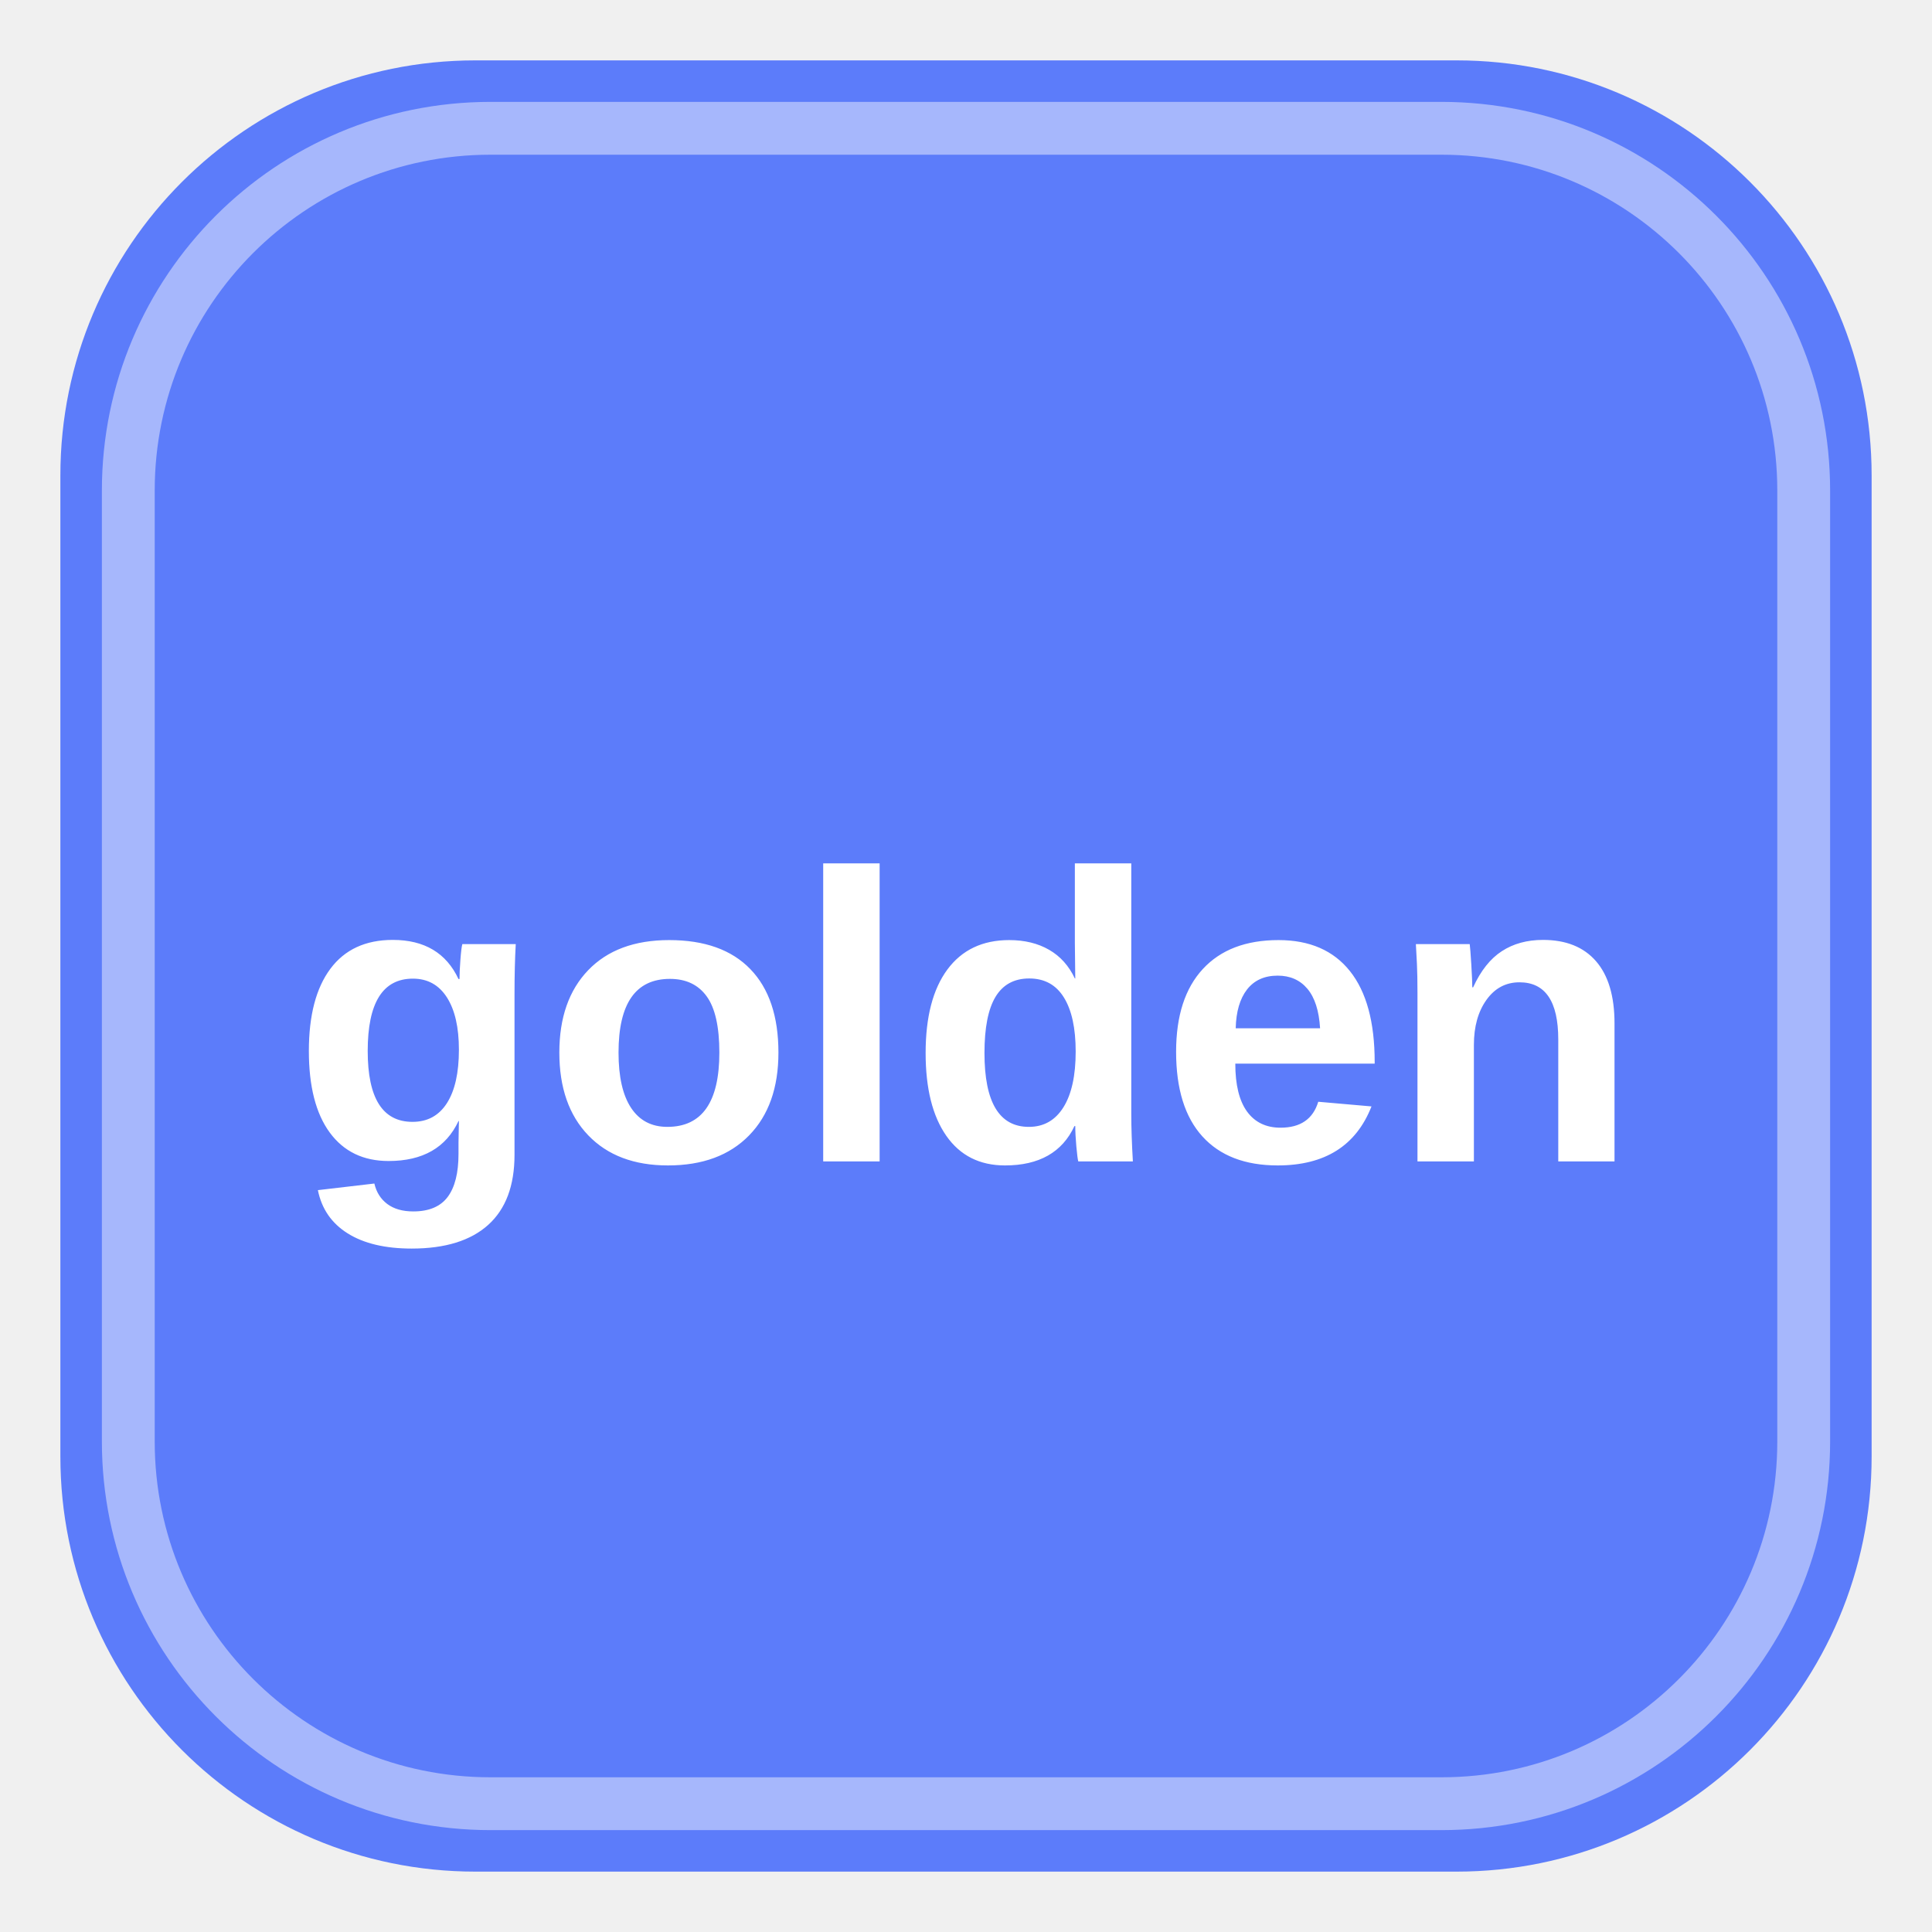
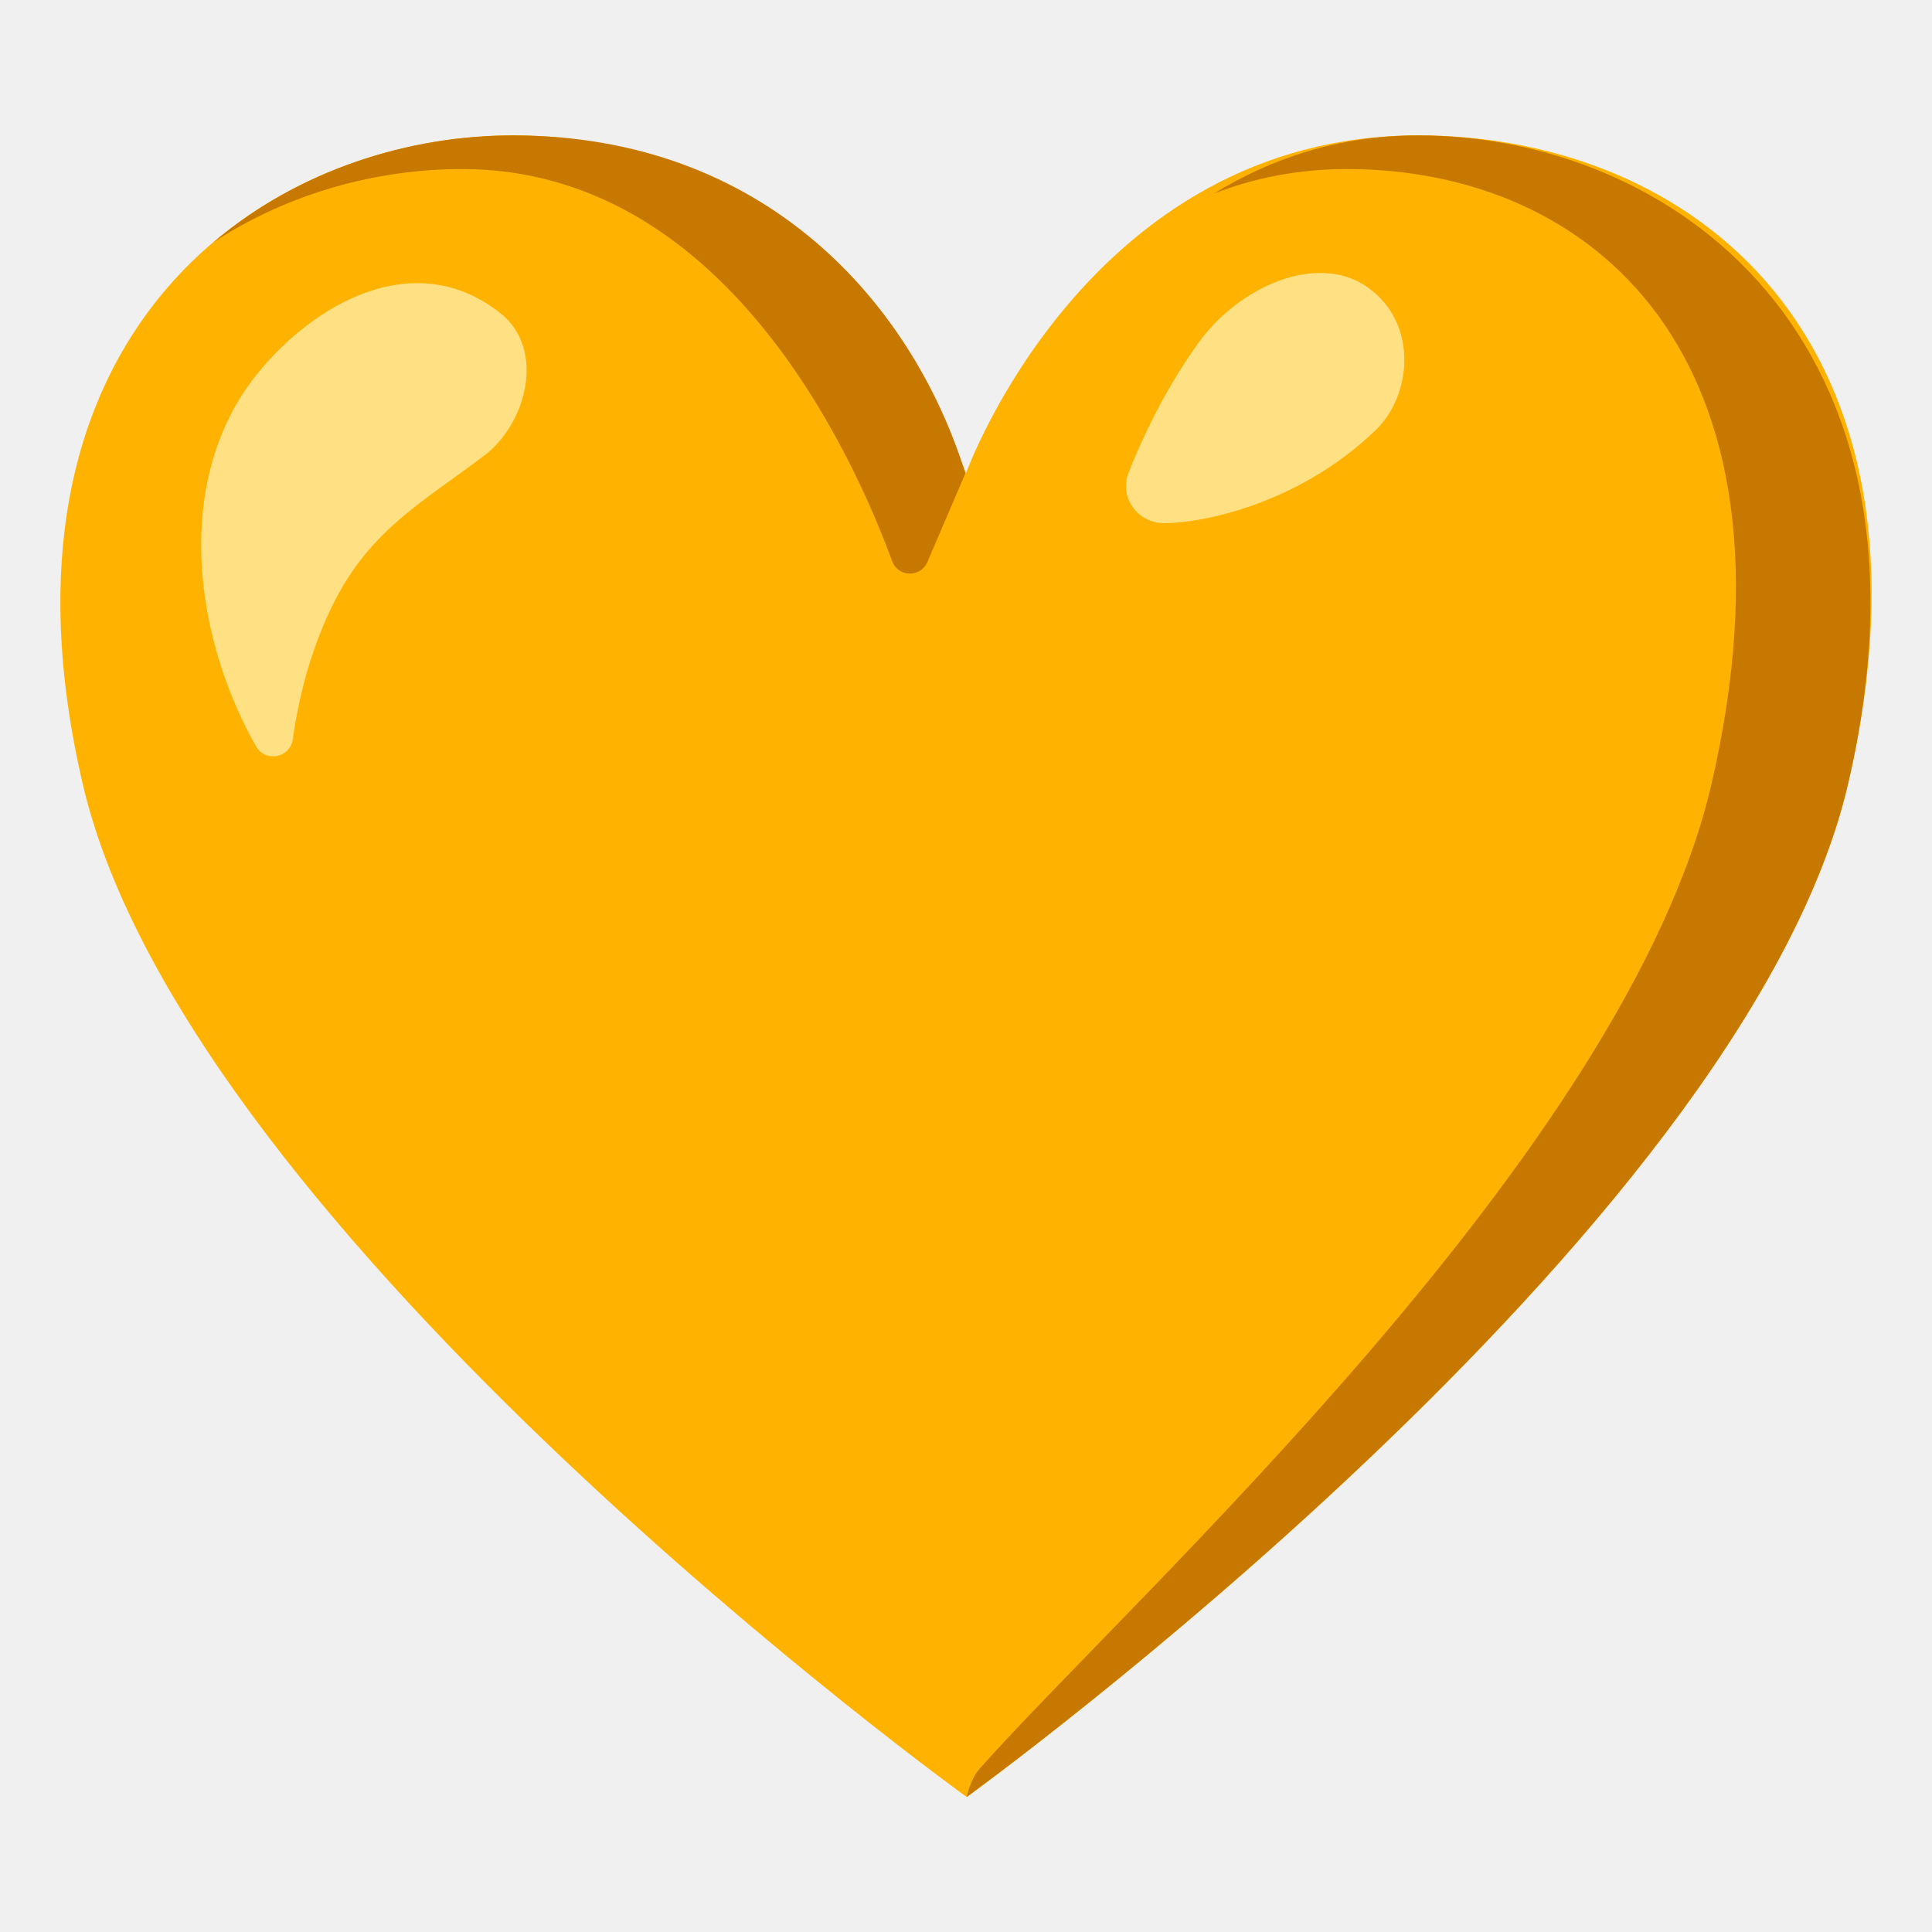
- <svg xmlns="http://www.w3.org/2000/svg" width="512" height="512" viewBox="0 0 512 512">
-   <rect x="16" y="16" width="480" height="480" rx="110" fill="#5C7CFA" />
-   <rect x="34" y="34" width="444" height="444" rx="96" fill="none" stroke="rgba(255,255,255,0.45)" stroke-width="14" />
-   <text x="256" y="270" font-family="Arial, Helvetica, sans-serif" font-weight="bold" font-size="109" fill="#FFFFFF" text-anchor="middle" dominant-baseline="central">golden</text>
+ <svg xmlns="http://www.w3.org/2000/svg" width="512" height="512" viewBox="0 0 128 128">
+   <g>
+     <path style="fill:#FFB300;" d="M93.96,8.97C72.05,8.97,64,31.35,64,31.35S56.06,8.97,33.99,8.97c-16.58,0-35.48,13.14-28.5,43.01   c6.98,29.87,58.56,67.08,58.56,67.08s51.39-37.21,58.38-67.08C129.41,22.11,111.87,8.97,93.96,8.97z" />
+     <g>
+       <path style="fill:#C77800;" d="M30.61,11.2c17.2,0,25.74,18.49,28.5,25.98c0.39,1.07,1.88,1.1,2.33,0.06l2.52-5.88    C60.41,20.01,50.65,8.97,33.99,8.97c-6.9,0-14.19,2.28-19.86,7.09C19.14,12.77,25.01,11.2,30.61,11.2z" />
+       <path style="fill:#C77800;" d="M93.96,8.97c-5.29,0-9.77,1.54-13.53,3.85c2.64-1.02,5.56-1.62,8.8-1.62    c16.21,0,30.72,12.29,24.17,40.7c-5.62,24.39-38.46,53.98-48.49,65.27c-0.64,0.72-0.86,1.88-0.86,1.88s51.39-37.21,58.38-67.08    C129.41,22.11,110.53,8.97,93.96,8.97z" />
+     </g>
+     <g>
+       <g>
+         <g>
+           <path style="fill:#FFE082;" d="M17,24.82c3.75-4.68,10.45-8.55,16.13-4.09c3.07,2.41,1.73,7.35-1.02,9.43      c-4,3.04-7.48,4.87-9.92,9.63c-1.46,2.86-2.34,5.99-2.79,9.18c-0.18,1.26-1.83,1.57-2.45,0.46C12.73,41.95,11.53,31.65,17,24.82      z" />
+         </g>
+       </g>
+     </g>
+     <path style="fill:#FFE082;" d="M77.13,34.66c-1.76,0-3-1.7-2.36-3.34c1.19-3.02,2.73-5.94,4.58-8.54   c2.74-3.84,7.95-6.08,11.25-3.75c3.38,2.38,2.94,7.14,0.57,9.44C86.07,33.4,79.66,34.66,77.13,34.66z" />
+   </g>
</svg>
